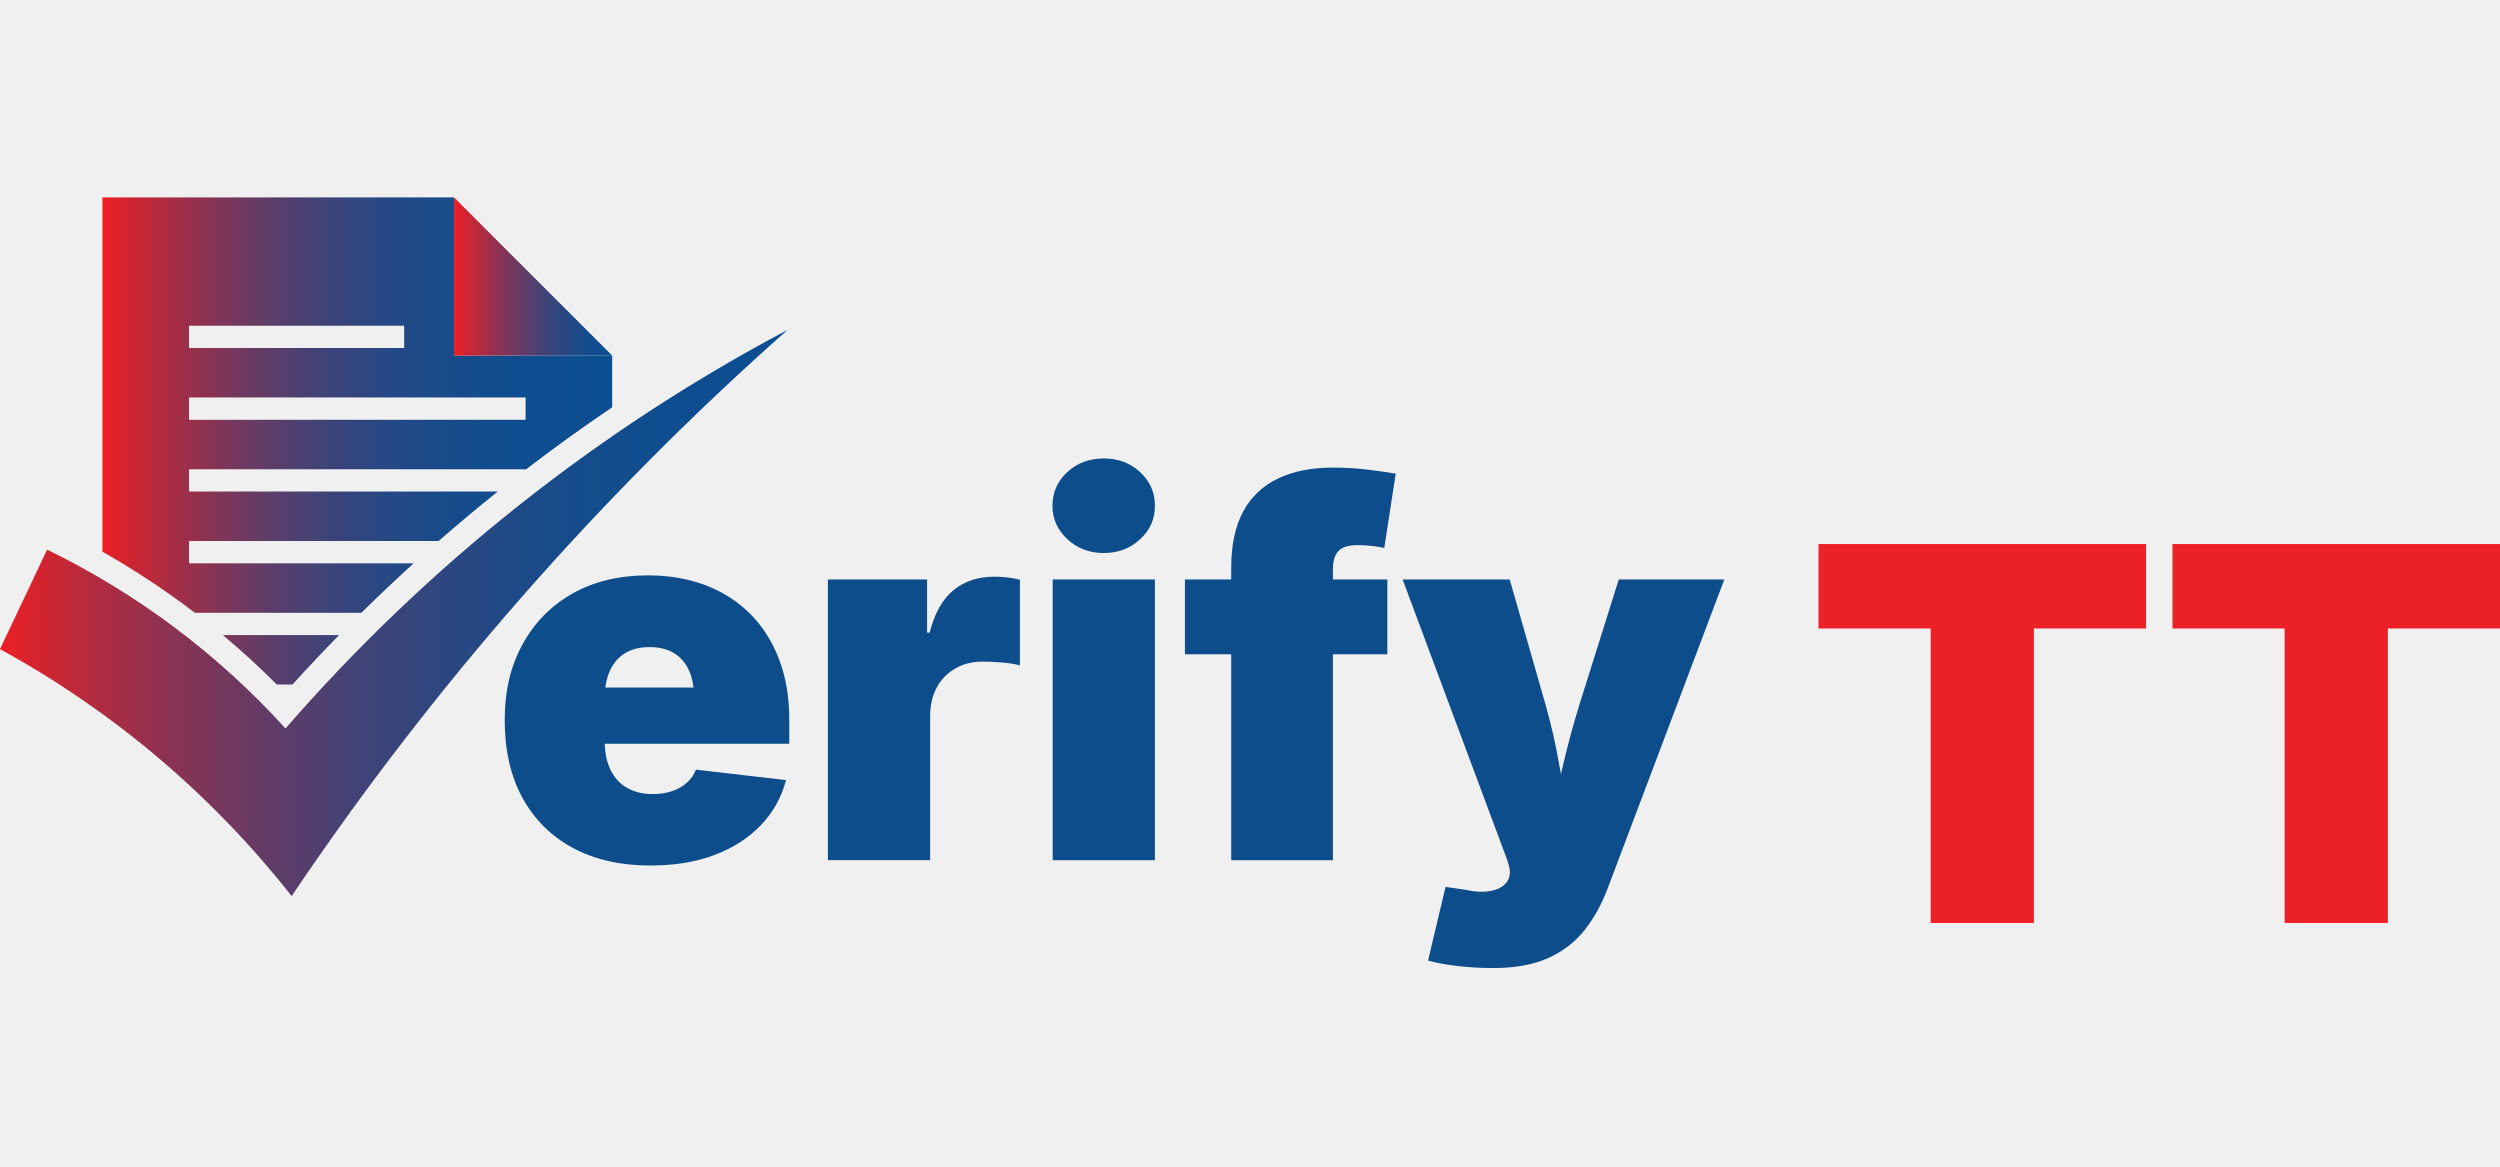
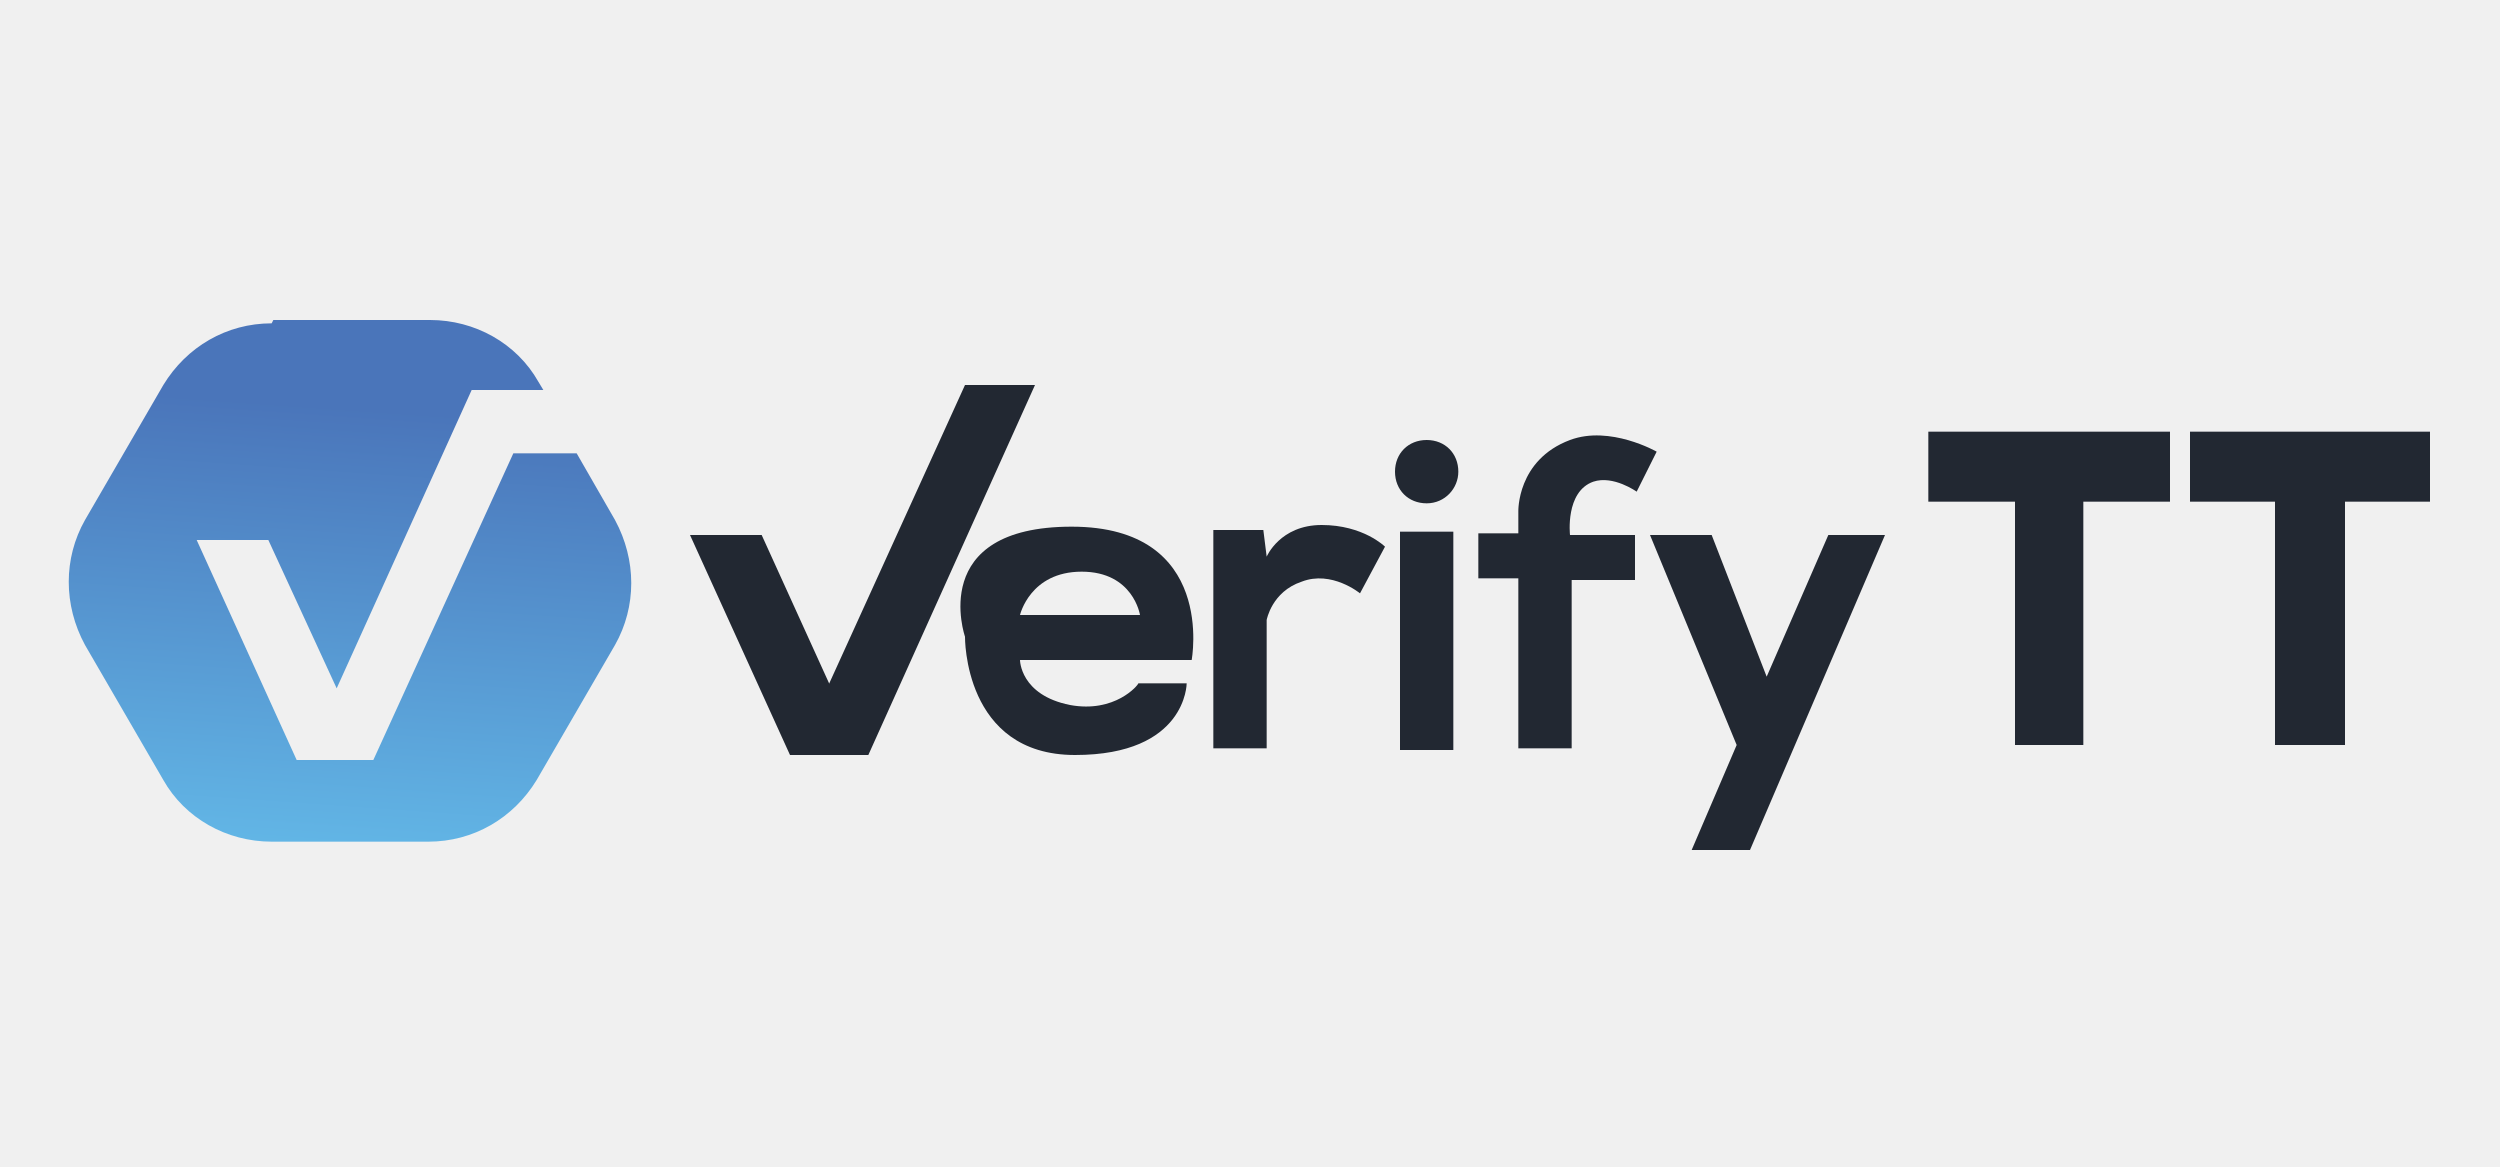
- <svg xmlns="http://www.w3.org/2000/svg" width="150" height="70" viewBox="0 0 787 243" fill="none">
-   <g clip-path="url(#clip0_2917_756)">
-     <path fill-rule="evenodd" clip-rule="evenodd" d="M59.507 40.412H127.226V47.426H59.507V40.412ZM59.507 62.999H165.448V70.012H59.507V62.999ZM70.135 137.783H106.749C101.752 142.882 96.858 148.073 92.067 153.366H87.152C81.715 147.909 76.043 142.718 70.145 137.783H70.135ZM32.242 0H142.912V49.801H192.713V66.07C183.427 72.357 174.335 78.91 165.448 85.739V85.585H59.507V92.599H156.704C150.386 97.657 144.171 102.848 138.079 108.182H59.507V115.196H130.216C124.626 120.274 119.128 125.476 113.742 130.779H61.361C52.115 123.715 42.378 117.285 32.231 111.541V0H32.242Z" fill="url(#paint0_linear_2917_756)" />
-     <path fill-rule="evenodd" clip-rule="evenodd" d="M247.941 41.703C187.973 73.432 134.383 115.974 89.876 167.188C68.681 143.813 43.197 124.708 14.826 110.896C4.935 131.773 0 142.216 0 142.216C35.539 161.66 66.767 188.106 91.811 219.949C136.083 154.155 188.556 94.248 247.951 41.692" fill="url(#paint1_linear_2917_756)" />
-     <path fill-rule="evenodd" clip-rule="evenodd" d="M142.912 0L192.714 49.801H142.912V0Z" fill="url(#paint2_linear_2917_756)" />
-     <path d="M572.468 135.715V109.135H675.572V135.715H640.269V228.416H607.771V135.715H572.468Z" fill="#EC2027" />
-     <path d="M683.896 135.715V109.135H787V135.715H751.697V228.416H719.199V135.715H683.896Z" fill="#EC2027" />
-     <path d="M204.754 210.334C195.365 210.334 187.236 208.491 180.376 204.816C173.516 201.13 168.222 195.877 164.485 189.048C160.748 182.219 158.885 174.079 158.885 164.629C158.885 155.178 160.748 147.591 164.485 140.731C168.222 133.871 173.464 128.537 180.212 124.718C186.959 120.899 194.904 118.995 204.027 118.995C210.703 118.995 216.764 120.049 222.242 122.158C227.709 124.268 232.399 127.298 236.289 131.24C240.18 135.192 243.19 139.953 245.299 145.533C247.409 151.114 248.463 157.369 248.463 164.301V171.99H168.734V154.298H233.494L218.525 157.82C218.525 154.349 217.993 151.421 216.928 149.015C215.863 146.608 214.286 144.776 212.208 143.496C210.129 142.216 207.539 141.571 204.447 141.571C201.355 141.571 198.846 142.216 196.758 143.496C194.679 144.776 193.092 146.619 191.997 149.015C190.901 151.421 190.358 154.349 190.358 157.82V170.946C190.358 174.683 190.983 177.806 192.242 180.314C193.491 182.823 195.252 184.707 197.525 185.956C199.788 187.215 202.471 187.84 205.573 187.84C207.764 187.84 209.761 187.533 211.573 186.918C213.385 186.304 214.931 185.424 216.211 184.277C217.491 183.13 218.453 181.758 219.088 180.151L247.429 183.437C246.037 188.833 243.415 193.553 239.545 197.608C235.675 201.662 230.801 204.795 224.935 207.017C219.068 209.229 212.341 210.334 204.764 210.334H204.754Z" fill="#0E4D8C" />
-     <path d="M260.627 208.656V120.285H291.845V137.015H292.643C294.24 130.821 296.78 126.346 300.251 123.572C303.722 120.797 307.96 119.405 312.977 119.405C314.36 119.405 315.742 119.486 317.104 119.64C318.465 119.794 319.786 120.039 321.066 120.357V147.336C319.571 146.906 317.667 146.599 315.342 146.414C313.018 146.23 311.001 146.138 309.302 146.138C306.097 146.138 303.24 146.855 300.732 148.298C298.223 149.742 296.278 151.738 294.886 154.298C293.493 156.858 292.807 159.899 292.807 163.421V208.645H260.627V208.656Z" fill="#0E4D8C" />
-     <path d="M347.482 111.961C342.946 111.961 339.117 110.507 335.994 107.599C332.871 104.691 331.315 101.179 331.315 97.074C331.315 92.968 332.871 89.323 335.994 86.466C339.117 83.61 342.946 82.186 347.482 82.186C352.018 82.186 355.765 83.62 358.888 86.466C362.011 89.323 363.567 92.855 363.567 97.074C363.567 101.292 362.011 104.763 358.888 107.64C355.765 110.517 351.966 111.961 347.482 111.961ZM331.387 208.655V120.285H363.567V208.655H331.387Z" fill="#0E4D8C" />
-     <path d="M436.733 120.285V143.824H373.017V120.285H436.733ZM387.587 208.655V116.599C387.587 109.452 388.836 103.555 391.344 98.906C393.853 94.268 397.508 90.797 402.31 88.504C407.112 86.21 412.846 85.064 419.521 85.064C423.525 85.064 427.405 85.299 431.173 85.78C434.941 86.262 437.675 86.661 439.374 86.978L435.77 110.353C434.654 110.087 433.303 109.872 431.726 109.708C430.149 109.545 428.726 109.473 427.446 109.473C424.456 109.473 422.398 110.118 421.282 111.398C420.166 112.678 419.603 114.49 419.603 116.845V208.666H387.587V208.655Z" fill="#0E4D8C" />
-     <path d="M449.541 240.272L455.06 217.061L461.142 217.942C464.285 218.638 466.988 218.771 469.23 218.341C471.473 217.911 473.111 217.061 474.155 215.781C475.2 214.501 475.527 212.904 475.159 210.979L474.524 208.737L441.545 120.285H475.251L486.616 159.99C488.326 166.021 489.708 172.103 490.783 178.246C491.848 184.389 493.107 191.004 494.541 198.099H487.896C489.278 191.004 490.711 184.359 492.175 178.164C493.64 171.98 495.288 165.919 497.1 159.99L509.592 120.285H542.816L506.151 217.389C504.278 222.406 501.851 226.808 498.872 230.597C495.882 234.385 492.063 237.334 487.425 239.443C482.787 241.552 476.961 242.607 469.978 242.607C466.353 242.607 462.729 242.402 459.135 242.003C455.531 241.603 452.347 241.03 449.572 240.283L449.541 240.272Z" fill="#0E4D8C" />
+ <svg xmlns="http://www.w3.org/2000/svg" id="Layer_1" version="1.1" viewBox="0 0 150 70">
+   <defs>
+     <style>
+       .st0 {
+         fill: none;
+       }
+ 
+       .st1 {
+         fill: url(#linear-gradient);
+       }
+ 
+       .st2 {
+         fill: #222832;
+       }
+ 
+       .st3 {
+         clip-path: url(#clippath);
+       }
+     </style>
+     <clipPath id="clippath">
+       <path class="st0" d="M16.3,19.4c-2.7,0-5.1,1.4-6.5,3.7l-4.7,8.1c-1.3,2.3-1.3,5.1,0,7.5l4.7,8.1c1.3,2.3,3.8,3.7,6.5,3.7h9.4c2.7,0,5.1-1.4,6.5-3.7l4.7-8.1c1.3-2.3,1.3-5.1,0-7.5l-2.3-4h-3.8l-8.4,18.4h-4.6l-6-13.2h4.3l4.1,8.9,8.1-17.9h4.3l-.3-.5c-1.3-2.3-3.8-3.7-6.5-3.7h-9.4Z" />
+     </clipPath>
+     <linearGradient id="linear-gradient" x1="-218.4" y1="218.9" x2="-217.6" y2="218.9" gradientTransform="translate(-7568.8 -7592) rotate(-180) scale(34.8 -34.8)" gradientUnits="userSpaceOnUse">
+       <stop offset="0" stop-color="#4a75ba" />
+       <stop offset="1" stop-color="#63b9e8" />
+     </linearGradient>
+   </defs>
+   <path class="st2" d="M61.2,36.9s.6-2.6,3.7-2.6,3.5,2.6,3.5,2.6h-7.2ZM71.5,39.6s1.5-8-7.2-8-6.4,6.6-6.4,6.6c0,0-.1,7.1,6.6,7.1s6.7-4.3,6.7-4.3h-2.9c0,.1-1.4,1.8-4.1,1.3-3-.6-3-2.7-3-2.7h10.2Z" />
+   <path class="st2" d="M72.8,44.9h3.2v-7.7s.3-1.7,2.1-2.3c1.8-.7,3.5.7,3.5.7l1.5-2.8s-1.3-1.3-3.8-1.3-3.3,1.9-3.3,1.9l-.2-1.6h-3v13.1Z" />
+   <rect class="st2" x="84" y="31.9" width="3.2" height="13.1" />
+   <path class="st2" d="M87.5,28.3c0,1-.8,1.9-1.9,1.9s-1.9-.8-1.9-1.9.8-1.9,1.9-1.9,1.9.8,1.9,1.9" />
+   <path class="st2" d="M91.1,34.8v10.1h3.2v-10.1h3.8v-2.7h-3.9s-.3-2.6,1.4-3.2c1.2-.4,2.6.6,2.6.6l1.2-2.4s-2.8-1.6-5.2-.7c-3.2,1.2-3.1,4.3-3.1,4.3v1.3h-2.4v2.7h2.4Z" />
+   <polygon class="st2" points="99 32.1 102.7 32.1 106 40.6 109.7 32.1 113.1 32.1 105 51 101.5 51 104.2 44.7 99 32.1" />
+   <polygon class="st2" points="51.7 45.3 47.4 45.3 41.4 32.1 45.7 32.1 51.7 45.3" />
+   <polygon class="st2" points="47.8 45.3 52.1 45.3 62.1 23.1 57.9 23.1 47.8 45.3" />
+   <polygon class="st2" points="115.7 30.1 120.9 30.1 120.9 44.7 125 44.7 125 30.1 130.2 30.1 130.2 25.9 115.7 25.9 115.7 30.1" />
+   <polygon class="st2" points="131.4 25.9 131.4 30.1 136.5 30.1 136.5 44.7 140.7 44.7 140.7 30.1 145.8 30.1 145.8 25.9 131.4 25.9" />
+   <g class="st3">
+     <rect class="st1" x="4.2" y="16.7" width="33.6" height="36.6" transform="translate(-15.5 53.3) rotate(-85.7)" />
  </g>
-   <defs>
-     <linearGradient id="paint0_linear_2917_756" x1="32.242" y1="76.678" x2="192.713" y2="76.678" gradientUnits="userSpaceOnUse">
-       <stop stop-color="#ED1F24" />
-       <stop offset="0.03" stop-color="#DC222B" />
-       <stop offset="0.13" stop-color="#AB2C43" />
-       <stop offset="0.23" stop-color="#803558" />
-       <stop offset="0.33" stop-color="#5C3D69" />
-       <stop offset="0.44" stop-color="#3E4378" />
-       <stop offset="0.55" stop-color="#274883" />
-       <stop offset="0.68" stop-color="#174B8A" />
-       <stop offset="0.82" stop-color="#0E4D8F" />
-       <stop offset="1" stop-color="#0B4E91" />
-     </linearGradient>
-     <linearGradient id="paint1_linear_2917_756" x1="0" y1="130.821" x2="247.941" y2="130.821" gradientUnits="userSpaceOnUse">
-       <stop stop-color="#EB1F24" />
-       <stop offset="0.11" stop-color="#B72A3D" />
-       <stop offset="0.22" stop-color="#893353" />
-       <stop offset="0.34" stop-color="#623B66" />
-       <stop offset="0.45" stop-color="#424276" />
-       <stop offset="0.58" stop-color="#2A4781" />
-       <stop offset="0.7" stop-color="#184B8A" />
-       <stop offset="0.84" stop-color="#0E4D8F" />
-       <stop offset="1" stop-color="#0B4E91" />
-     </linearGradient>
-     <linearGradient id="paint2_linear_2917_756" x1="142.912" y1="24.901" x2="192.714" y2="24.901" gradientUnits="userSpaceOnUse">
-       <stop stop-color="#ED1F24" />
-       <stop offset="0.13" stop-color="#BF2839" />
-       <stop offset="0.29" stop-color="#893354" />
-       <stop offset="0.46" stop-color="#5B3D69" />
-       <stop offset="0.61" stop-color="#38447A" />
-       <stop offset="0.76" stop-color="#1F4987" />
-       <stop offset="0.89" stop-color="#104C8E" />
-       <stop offset="1" stop-color="#0B4E91" />
-     </linearGradient>
-     <clipPath id="clip0_2917_756">
-       <rect width="787" height="242.596" fill="white" />
-     </clipPath>
-   </defs>
</svg>
